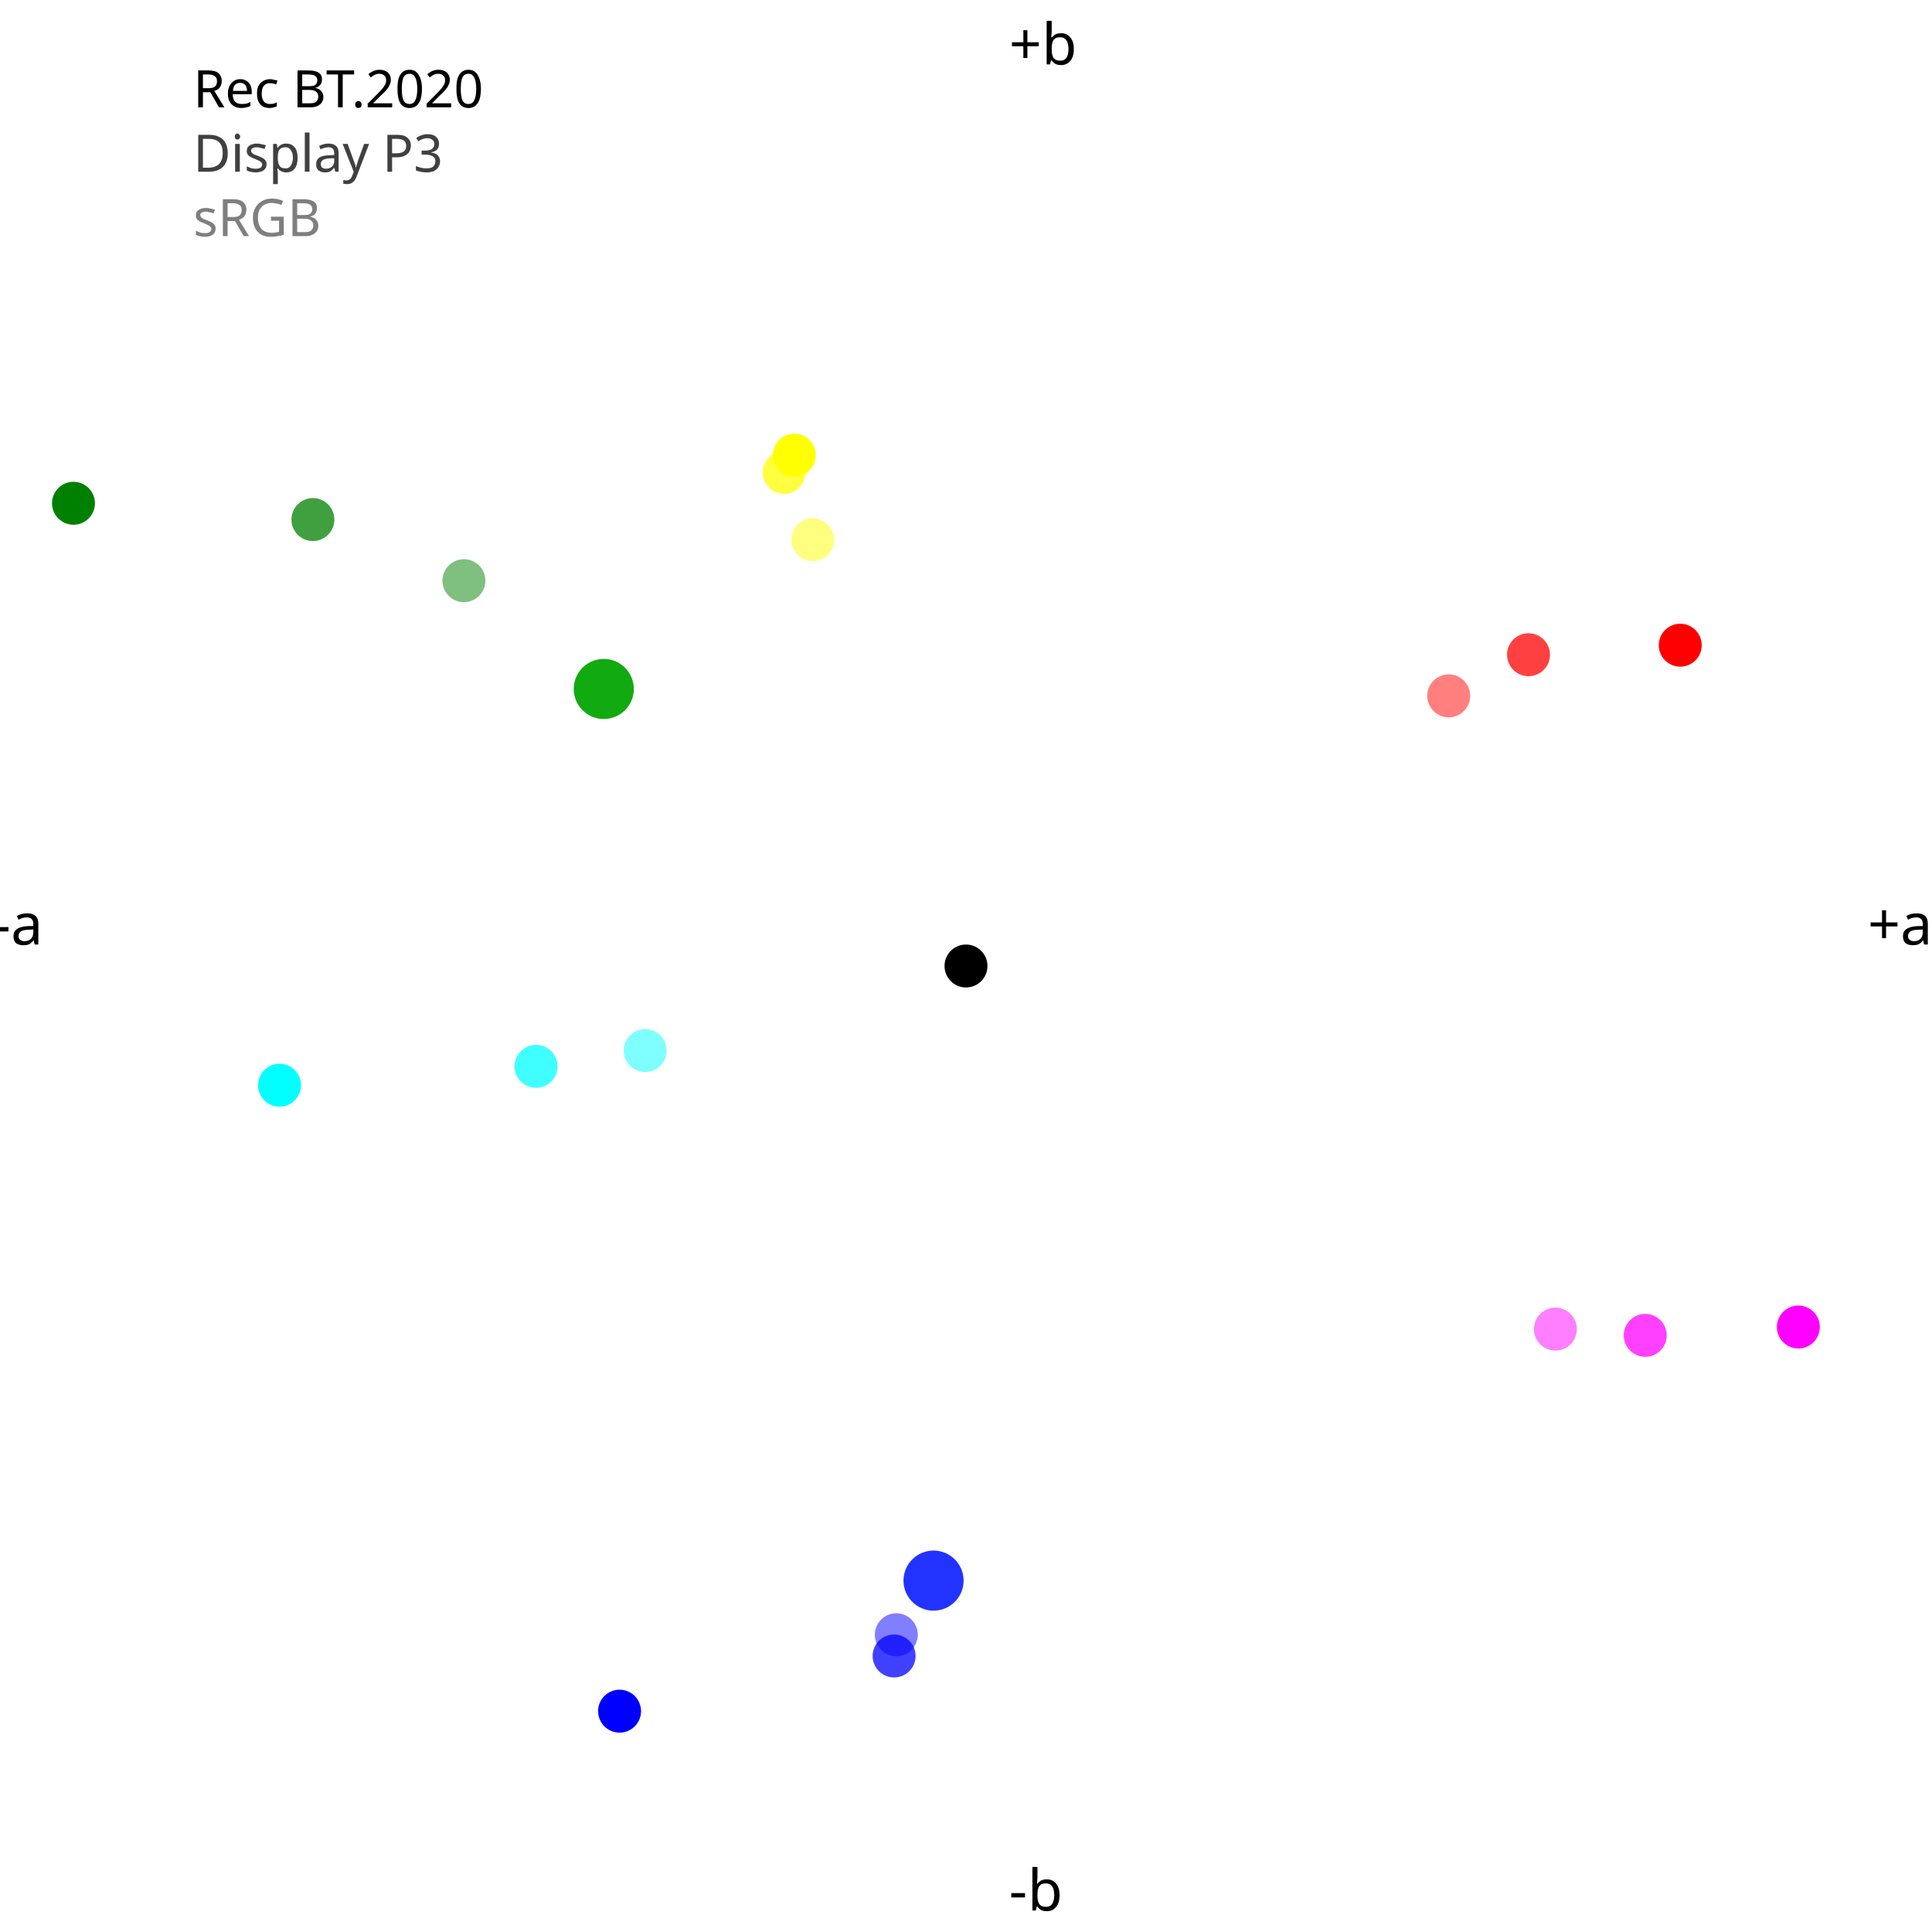
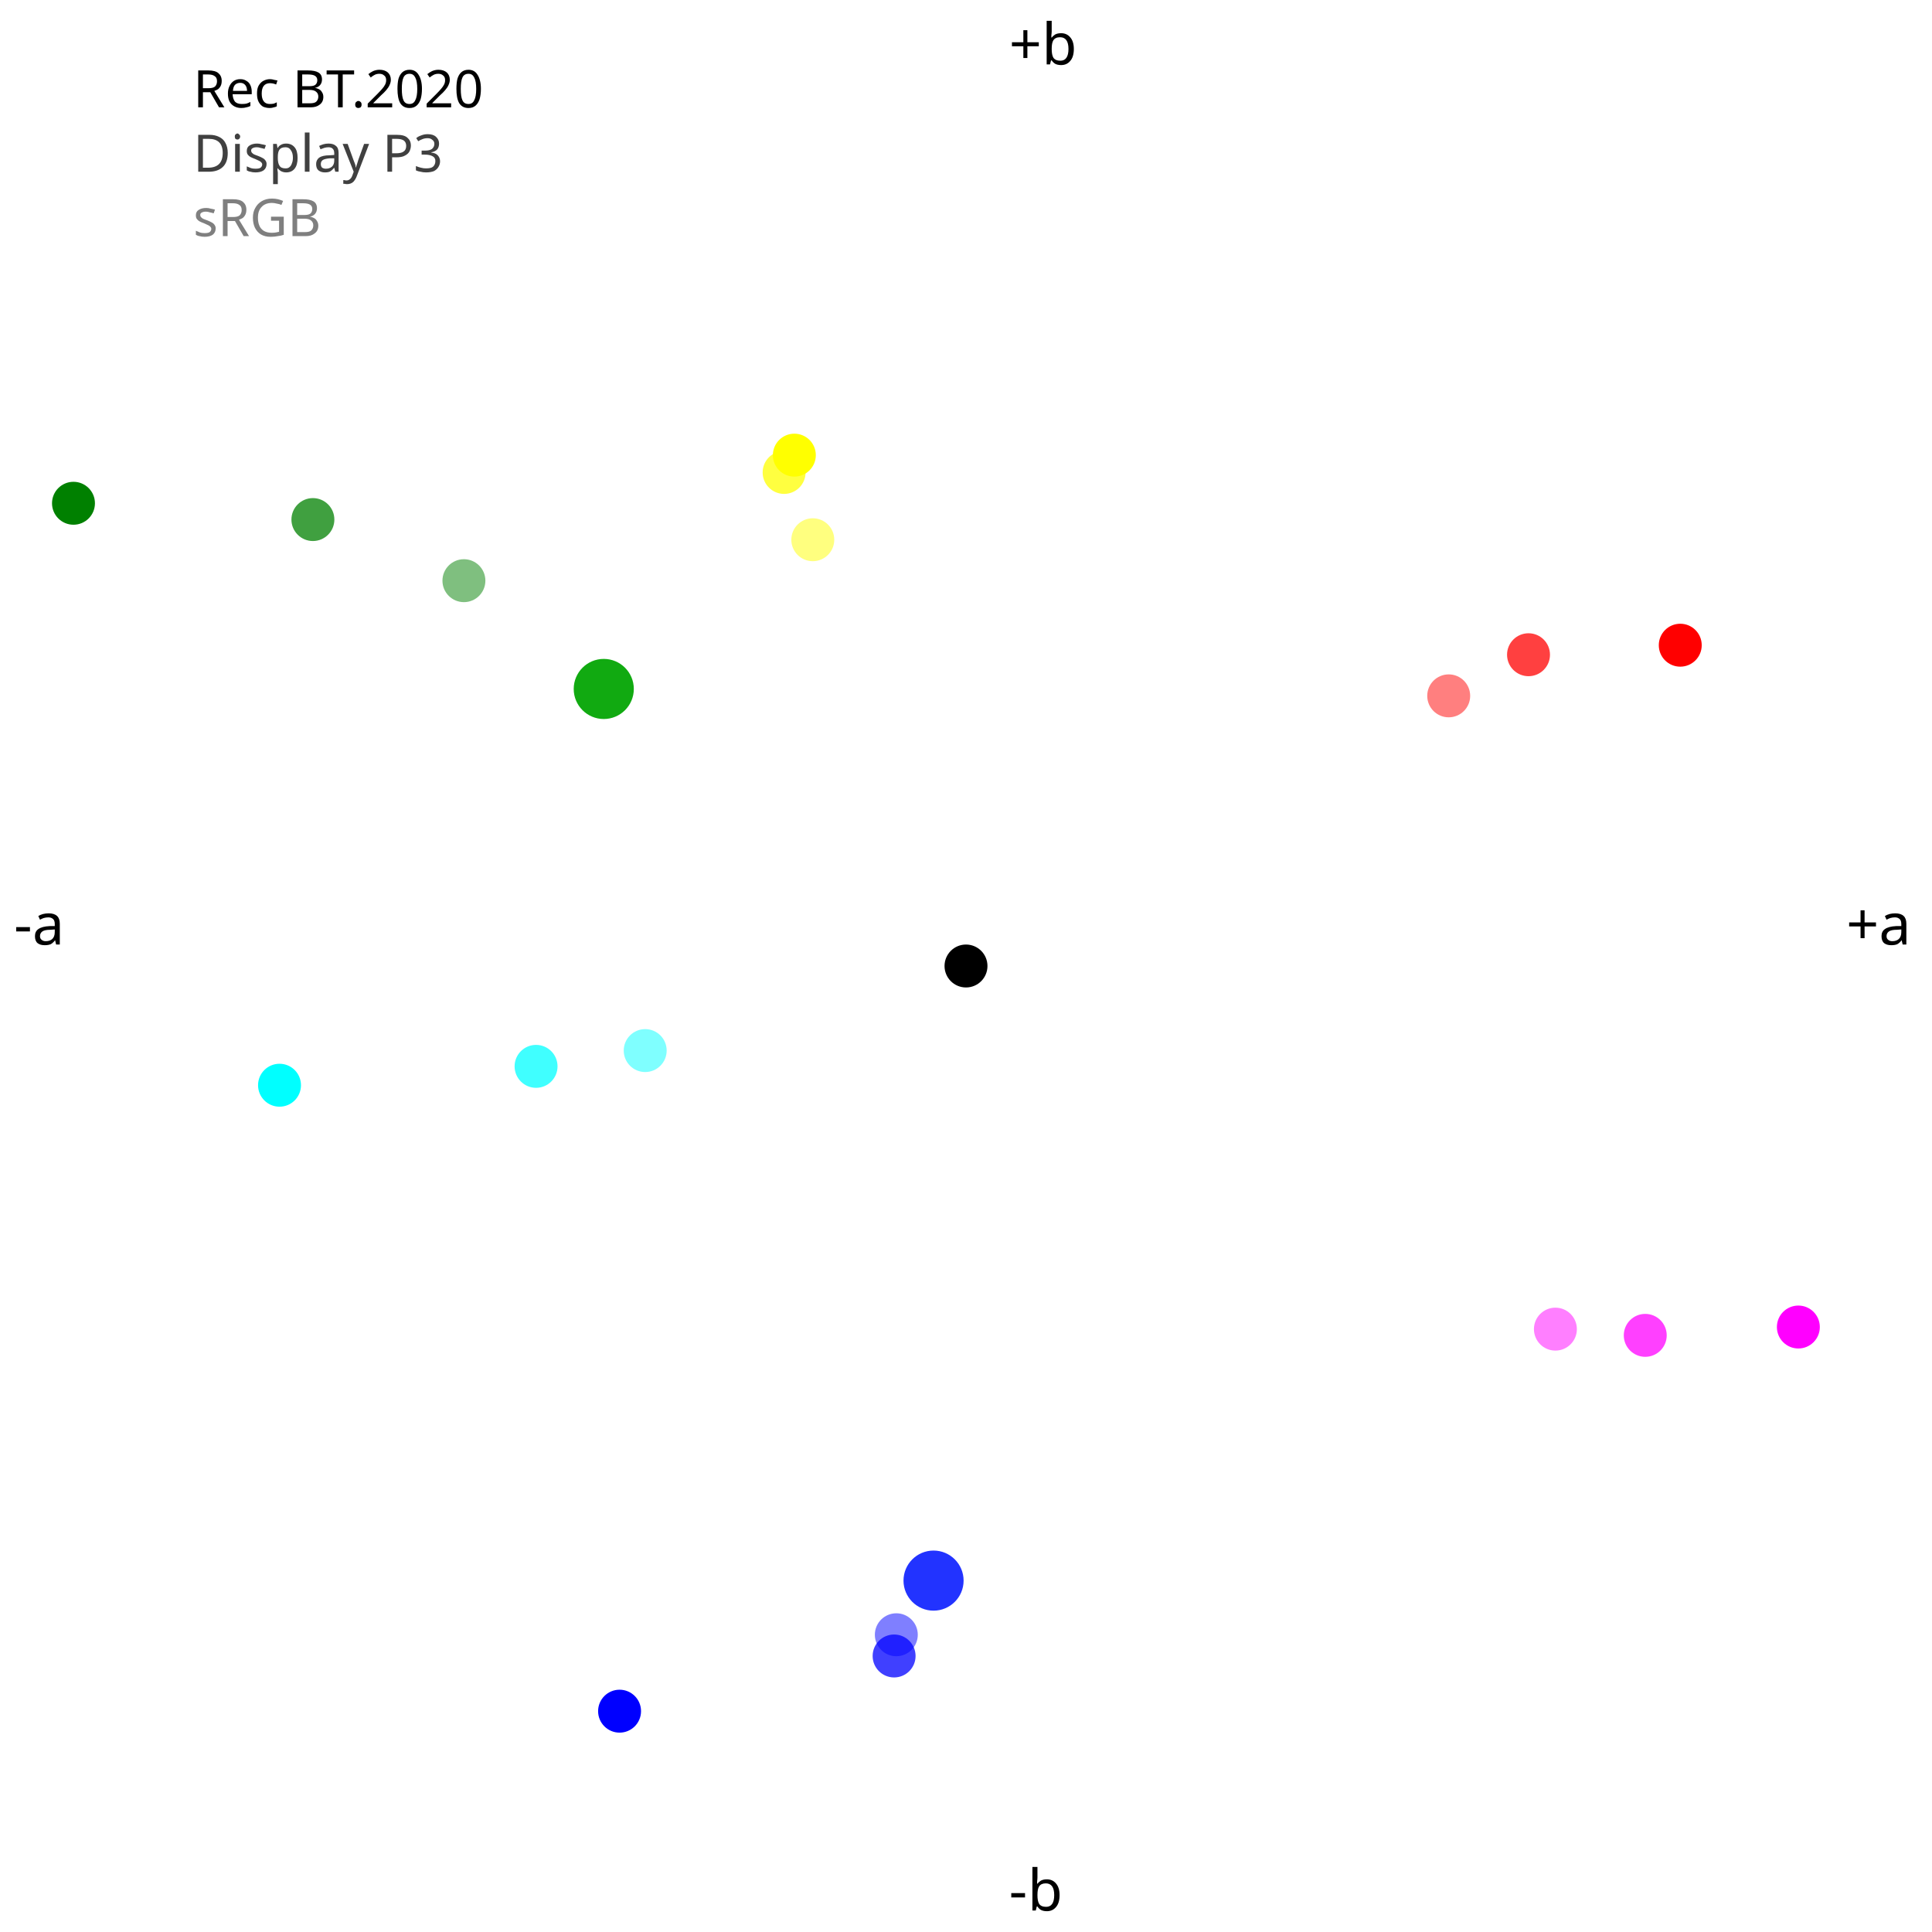
<svg xmlns="http://www.w3.org/2000/svg" viewBox="-45 -45 90 90">
  <style type="text/css">
:root {
	color-scheme: light dark;
	background: Canvas;
	--grey: light-dark( grey, silver );
	font-family: monospace;
}

text {
	fill: CanvasText;
	stroke: none;
	font-family: sans-serif;
}

path {
	fill: none;
	stroke: CanvasText;
	stroke-width: 0.3;
}

polyline {
	fill: none;
	stroke: oklch(0.75 0 0);
	stroke-width: 0.4px;
}

.axes &gt; path {
	stroke: oklch(0.75 0 0);
	stroke-width: 0.2px;
}

.axes &gt; text {
	font-size: 2pt;
}

.gamut &gt; text {
	font-size: 1.8pt;
}
</style>
  <defs>
    <circle id="color-spot" r="1" stroke="CanvasText" stroke-width="0.2" />
    <circle id="color-stop" r="1.4" stroke="CanvasText" stroke-width="0.3" />
  </defs>
  <rect x="-45" y="-45" width="100%" height="100%" fill="none" />
  <g class="axes">
    <path d="M0 -45 v90" />
    <path d="M-45 0 h90" />
    <path d="M-1,-40 h2 M-1,-35 h2 M-1,-30 h2 M-1,-25 h2 M-1,-20 h2 M-1,-15 h2 M-1,-10 h2 M-1,-5 h2 M-1,5 h2 M-1,10 h2 M-1,15 h2 M-1,20 h2 M-1,25 h2 M-1,30 h2 M-1,35 h2 M-1,40 h2" />
    <path d="M40,-1 v2 M35,-1 v2 M30,-1 v2 M25,-1 v2 M20,-1 v2 M15,-1 v2 M10,-1 v2 M5,-1 v2 M-5,-1 v2 M-10,-1 v2 M-15,-1 v2 M-20,-1 v2 M-25,-1 v2 M-30,-1 v2 M-35,-1 v2 M-40,-1 v2" />
    <use href="#color-spot" fill="Canvas" />
    <circle r="0.4" fill="CanvasText" />
-     <text x="42" y="-1">+a</text>
-     <text x="-43" y="-1" text-anchor="end">-a</text>
+     <text x="41" y="-1">+a</text>
+     <text x="-42" y="-1" text-anchor="end">-a</text>
    <text x="2" y="44">-b</text>
    <text x="2" y="-42">+b</text>
  </g>
  <g class="gamut" opacity="0.5">
    <polyline points=" 22.486 , -12.585 15.893 , -13.839 10.933 , -14.892 6.989 , -15.811 3.73 , -16.632 0.964 , -17.378 -1.434 , -18.064 -3.547 , -18.7 -5.434 , -19.296 -7.137 , -19.857 -8.531 , -19.664 -10.002 , -19.468 -11.558 , -19.267 -13.21 , -19.061 -14.968 , -18.85 -16.846 , -18.634 -18.862 , -18.413 -21.035 , -18.185 -23.389 , -17.95 -21.793 , -14.287 -20.471 , -11.13 -19.349 , -8.343 -18.378 , -5.842 -17.527 , -3.568 -16.773 , -1.48 -16.1 , 0.453 -15.493 , 2.253 -14.944 , 3.94 -14.427 , 4.66 -13.892 , 5.413 -13.34 , 6.202 -12.77 , 7.029 -12.179 , 7.899 -11.567 , 8.817 -10.933 , 9.787 -10.275 , 10.817 -9.592 , 11.915 -8.883 , 13.089 -8.147 , 14.352 -7.385 , 15.719 -6.599 , 17.207 -5.794 , 18.842 -4.983 , 20.658 -4.194 , 22.701 -3.49 , 25.043 -3.024 , 27.794 -3.246 , 31.153 6.463 , 28.742 12.16 , 26.68 16.082 , 24.866 19.019 , 23.24 21.34 , 21.765 23.245 , 20.412 24.853 , 19.163 26.24 , 18.001 27.457 , 16.916 27.563 , 15.165 27.618 , 13.251 27.603 , 11.135 27.493 , 8.765 27.249 , 6.066 26.809 , 2.918 26.065 , -0.879 24.805 , -5.719 22.486 , -12.585 " />
    <use href="#color-spot" transform="translate(22.4863, -12.5846)" fill="red" />
    <use href="#color-spot" transform="translate(-23.389, -17.9498)" fill="green" />
    <use href="#color-spot" transform="translate(-03.246, 31.153)" fill="blue" />
    <use href="#color-spot" transform="translate(-14.944, 03.94)" fill="cyan" />
    <use href="#color-spot" transform="translate(27.4566, 16.916)" fill="magenta" />
    <use href="#color-spot" transform="translate(-07.137, -19.857)" fill="yellow" />
    <text x="-36" y="-34">sRGB</text>
    <polyline points="-44 -35 -38 -35" />
  </g>
  <g class="gamut">
    <polyline points=" 33.273 , -14.944 25.529 , -16.468 19.16 , -17.754 13.755 , -18.876 9.064 , -19.878 4.923 , -20.786 1.219 , -21.621 -2.131 , -22.395 -5.187 , -23.118 -7.996 , -23.798 -10.486 , -23.575 -13.169 , -23.346 -16.077 , -23.113 -19.249 , -22.873 -22.735 , -22.627 -26.601 , -22.374 -30.937 , -22.112 -35.868 , -21.84 -41.577 , -21.556 -39.442 , -16.562 -37.805 , -12.479 -36.493 , -8.996 -35.412 , -5.944 -34.504 , -3.216 -33.729 , -0.745 -33.063 , 1.518 -32.484 , 3.609 -31.979 , 5.554 -31.184 , 6.363 -30.365 , 7.206 -29.523 , 8.085 -28.655 , 9.005 -27.76 , 9.97 -26.837 , 10.983 -25.883 , 12.051 -24.899 , 13.18 -23.882 , 14.378 -22.833 , 15.654 -21.751 , 17.02 -20.638 , 18.491 -19.501 , 20.085 -18.352 , 21.828 -17.216 , 23.752 -16.149 , 25.905 -15.275 , 28.359 -14.915 , 31.226 -16.138 , 34.713 6.751 , 31.378 16.48 , 28.701 22.531 , 26.414 26.85 , 24.403 30.178 , 22.604 32.872 , 20.973 35.13 , 19.479 37.071 , 18.1 38.774 , 16.818 38.913 , 14.88 38.983 , 12.766 38.966 , 10.439 38.833 , 7.844 38.542 , 4.903 38.028 , 1.494 37.179 , -2.587 35.775 , -7.74 33.273 , -14.944 " />
    <use href="#color-spot" transform="translate(33.273, -14.9438)" fill="red" />
    <use href="#color-spot" transform="translate(-41.577, -21.556)" fill="green" />
    <use href="#color-spot" transform="translate(-16.138, 34.713)" fill="blue" />
    <use href="#color-spot" transform="translate(-31.979, 05.554)" fill="cyan" />
    <use href="#color-spot" transform="translate(38.7745, 16.818)" fill="magenta" />
    <use href="#color-spot" transform="translate(-07.996, -23.7978)" fill="yellow" />
    <text x="-36" y="-40">Rec BT.2020</text>
    <polyline points="-44 -41 -38 -41" />
  </g>
  <g class="gamut" opacity="0.75">
    <polyline points=" 26.204 , -14.5 19.029 , -15.971 13.411 , -17.205 8.814 , -18.279 4.935 , -19.237 1.587 , -20.107 -1.353 , -20.906 -3.971 , -21.647 -6.329 , -22.34 -8.473 , -22.992 -10.261 , -22.771 -12.163 , -22.546 -14.194 , -22.315 -16.372 , -22.079 -18.718 , -21.837 -21.258 , -21.588 -24.026 , -21.333 -27.063 , -21.069 -30.424 , -20.797 -28.308 , -16.183 -26.628 , -12.369 -25.24 , -9.095 -24.064 , -6.215 -23.048 , -3.636 -22.158 , -1.296 -21.369 , 0.849 -20.664 , 2.831 -20.028 , 4.675 -18.638 , 6.354 -17.151 , 8.192 -15.55 , 10.224 -13.818 , 12.497 -11.933 , 15.077 -9.874 , 18.069 -7.631 , 21.638 -5.269 , 26.097 -3.349 , 32.142 7.692 , 29.633 14.143 , 27.484 18.594 , 25.587 21.939 , 23.883 24.593 , 22.331 26.78 , 20.906 28.631 , 19.587 30.233 , 18.357 31.642 , 17.206 31.776 , 15.376 31.854 , 13.37 31.858 , 11.149 31.758 , 8.656 31.514 , 5.805 31.053 , 2.465 30.255 , -1.595 28.866 , -6.838 26.204 , -14.5 " />
    <use href="#color-spot" transform="translate(26.2042, -14.5002)" fill="red" />
    <use href="#color-spot" transform="translate(-30.424, -20.7967)" fill="green" />
    <use href="#color-spot" transform="translate(-03.349, 32.142)" fill="blue" />
    <use href="#color-spot" transform="translate(-20.028, 04.675)" fill="cyan" />
    <use href="#color-spot" transform="translate(31.6423, 17.206)" fill="magenta" />
    <use href="#color-spot" transform="translate(-08.473, -22.9916)" fill="yellow" />
    <text x="-36" y="-37">Display P3</text>
    <polyline points="-44 -38 -38 -38" />
  </g>
  <polyline stroke-dasharray="1.2 0.8" points="-16.87,-12.91 -18.49,-11.19 -19.93,-9.28 -21.17,-7.19 -22.19,-4.93 -22.96,-2.54 -23.47,-0.04 -23.71,2.54 -23.65,5.18 -23.31,7.83 -22.66,10.46 -21.71,13.05 -20.46,15.55 -18.93,17.93 -17.12,20.16 -15.04,22.20 -12.72,24.03 -10.18,25.61 -7.45,26.92 -4.54,27.93 -1.51,28.63" />
  <use href="#color-stop" transform="translate(-16.8743, -12.9058)" fill="#11AA11" />
  <use href="#color-stop" transform="translate(-1.5117, 28.6309)" fill="#2233FF" />
</svg>
